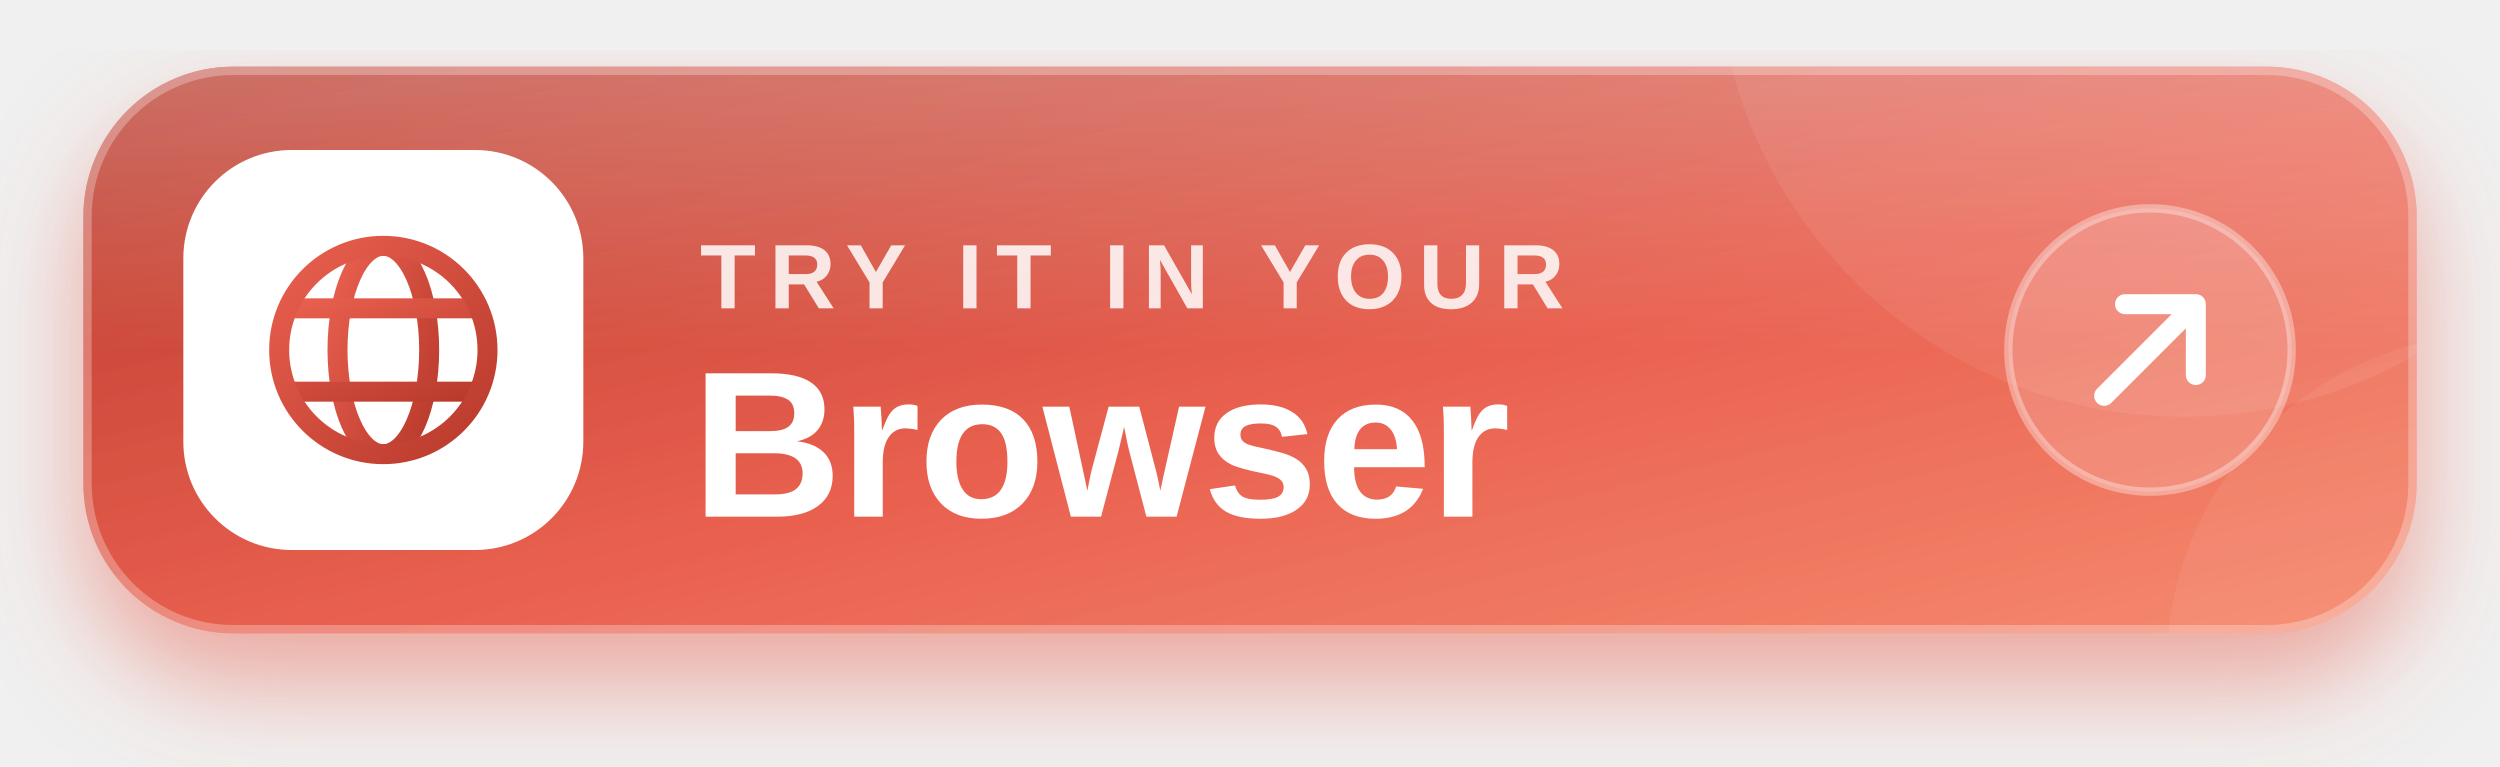
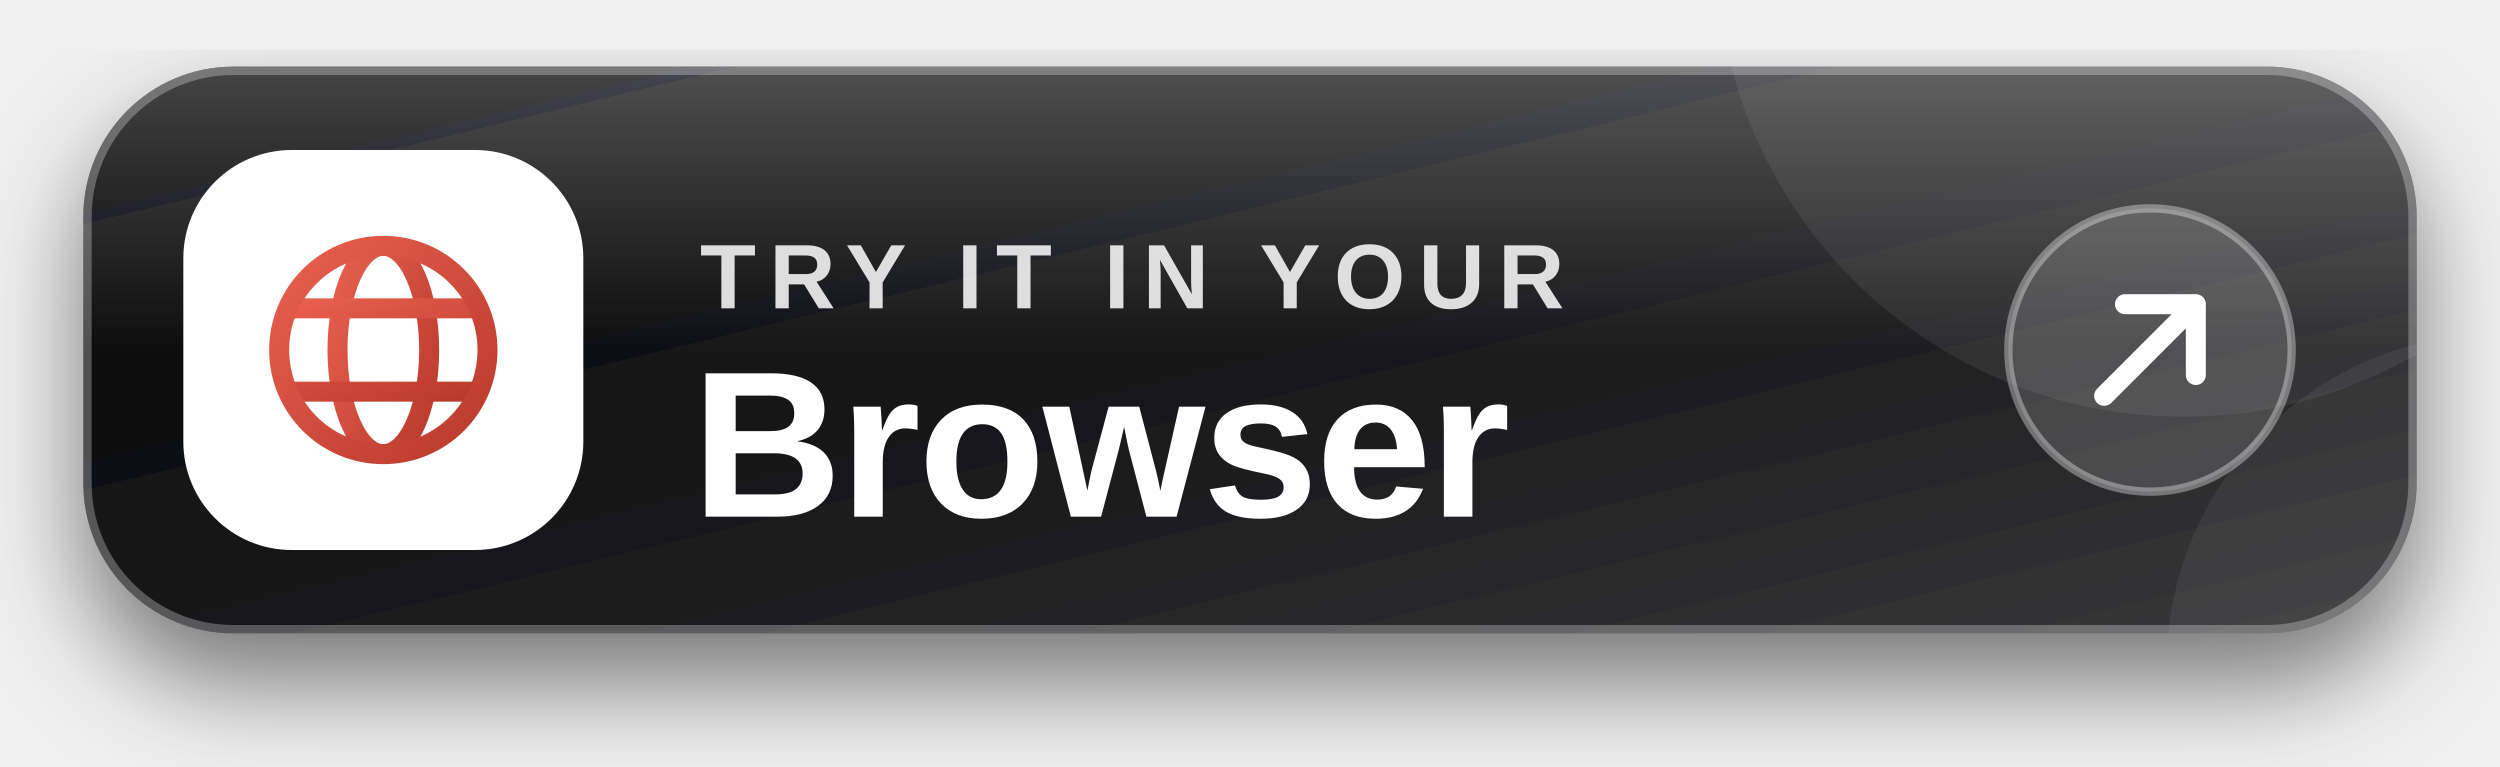
<svg xmlns="http://www.w3.org/2000/svg" width="300" height="92" viewBox="0 0 300 92" role="img" aria-label="Try it in your browser">
  <defs>
    <linearGradient id="bg" x1="0" y1="0" x2="1" y2="1">
-       <stop offset="0" stop-color="#B8392B" />
-       <stop offset="0.55" stop-color="#E9604F" />
-       <stop offset="1" stop-color="#F58B6F" />
+       <stop offset="0" stop-color="#000000" />
+       <stop offset="0.6" stop-color="#1C1C1E" />
+       <stop offset="1" stop-color="#3A3A3C" />
    </linearGradient>
    <linearGradient id="gloss" x1="0" y1="0" x2="0" y2="1">
      <stop offset="0" stop-color="#fff" stop-opacity="0.27" />
      <stop offset="0.5" stop-color="#fff" stop-opacity="0" />
    </linearGradient>
    <linearGradient id="logo" x1="0" y1="0" x2="1" y2="1">
      <stop offset="0" stop-color="#E9604F" />
      <stop offset="1" stop-color="#B8392B" />
    </linearGradient>
    <linearGradient id="shine" x1="0" y1="0" x2="1" y2="0">
      <stop offset="0" stop-color="#fff" stop-opacity="0" />
      <stop offset="0.5" stop-color="#fff" stop-opacity="0.45" />
      <stop offset="1" stop-color="#fff" stop-opacity="0" />
    </linearGradient>
    <filter id="glow" x="-20%" y="-40%" width="140%" height="180%">
-       <feDropShadow dx="0" dy="6" stdDeviation="6" flood-color="#E9604F" flood-opacity="0.5" />
+       <feDropShadow dx="0" dy="6" stdDeviation="6" flood-color="#000000" flood-opacity="0.5" />
    </filter>
    <clipPath id="clip">
      <rect x="10" y="8" width="280" height="68" rx="18" />
    </clipPath>
    <clipPath id="globe">
      <circle cx="46" cy="42" r="12.5" />
    </clipPath>
  </defs>
  <style>
    .shine { animation: sweep 4.5s cubic-bezier(.22,1,.36,1) infinite; animation-delay: 1.2s; transform: translateX(-140px) skewX(-20deg); }
    .arrow { animation: nudge 1.8s ease-in-out infinite; animation-delay: 0.6s; }
    .meridians { animation: turn 6s linear infinite; }
    @keyframes sweep { 0%, 55% { transform: translateX(-140px) skewX(-20deg); } 100% { transform: translateX(420px) skewX(-20deg); } }
    @keyframes nudge { 0%, 100% { transform: translate(-1.5px, 1.5px); } 50% { transform: translate(1.5px, -1.5px); } }
    @keyframes turn { from { transform: translateX(0); } to { transform: translateX(-25px); } }
    @media (prefers-reduced-motion: reduce) { .shine, .arrow, .meridians { animation: none; } }
    text { font-family: 'Segoe UI', -apple-system, BlinkMacSystemFont, 'Helvetica Neue', Arial, sans-serif; fill: #fff; }
  </style>
  <g filter="url(#glow)">
    <rect x="10" y="8" width="280" height="68" rx="18" fill="url(#bg)" />
  </g>
  <g clip-path="url(#clip)">
    <rect x="10" y="8" width="280" height="68" fill="url(#gloss)" />
    <circle cx="262" cy="-6" r="56" fill="#fff" opacity="0.07" />
    <circle cx="300" cy="80" r="40" fill="#fff" opacity="0.06" />
    <rect class="shine" x="0" y="0" width="70" height="92" fill="url(#shine)" />
  </g>
  <rect x="10.5" y="8.5" width="279" height="67" rx="17.5" fill="none" stroke="#fff" stroke-opacity="0.28" />
  <rect x="22" y="18" width="48" height="48" rx="13" fill="#fff" />
  <g fill="none" stroke="url(#logo)" stroke-width="2.4" stroke-linecap="round">
    <g clip-path="url(#globe)">
      <g class="meridians">
        <ellipse cx="46" cy="42" rx="5.5" ry="12.5" />
        <ellipse cx="71" cy="42" rx="5.5" ry="12.5" />
        <line x1="58.5" y1="29" x2="58.5" y2="55" />
        <line x1="33.5" y1="29" x2="33.5" y2="55" />
      </g>
      <path d="M33 37h26M33 47h26" />
    </g>
    <circle cx="46" cy="42" r="12.5" />
  </g>
  <text x="84" y="37" font-size="11" font-weight="600" letter-spacing="1.6" opacity="0.85">TRY IT IN YOUR</text>
  <text x="83" y="62" font-size="25" font-weight="700" letter-spacing="-0.3">Browser</text>
  <circle cx="258" cy="42" r="17" fill="#fff" fill-opacity="0.16" stroke="#fff" stroke-opacity="0.35" />
  <g class="arrow" fill="none" stroke="#fff" stroke-width="2.4" stroke-linecap="round" stroke-linejoin="round">
    <path d="M252.5 47.5l11-11M255 36.5h8.5V45" />
  </g>
</svg>
